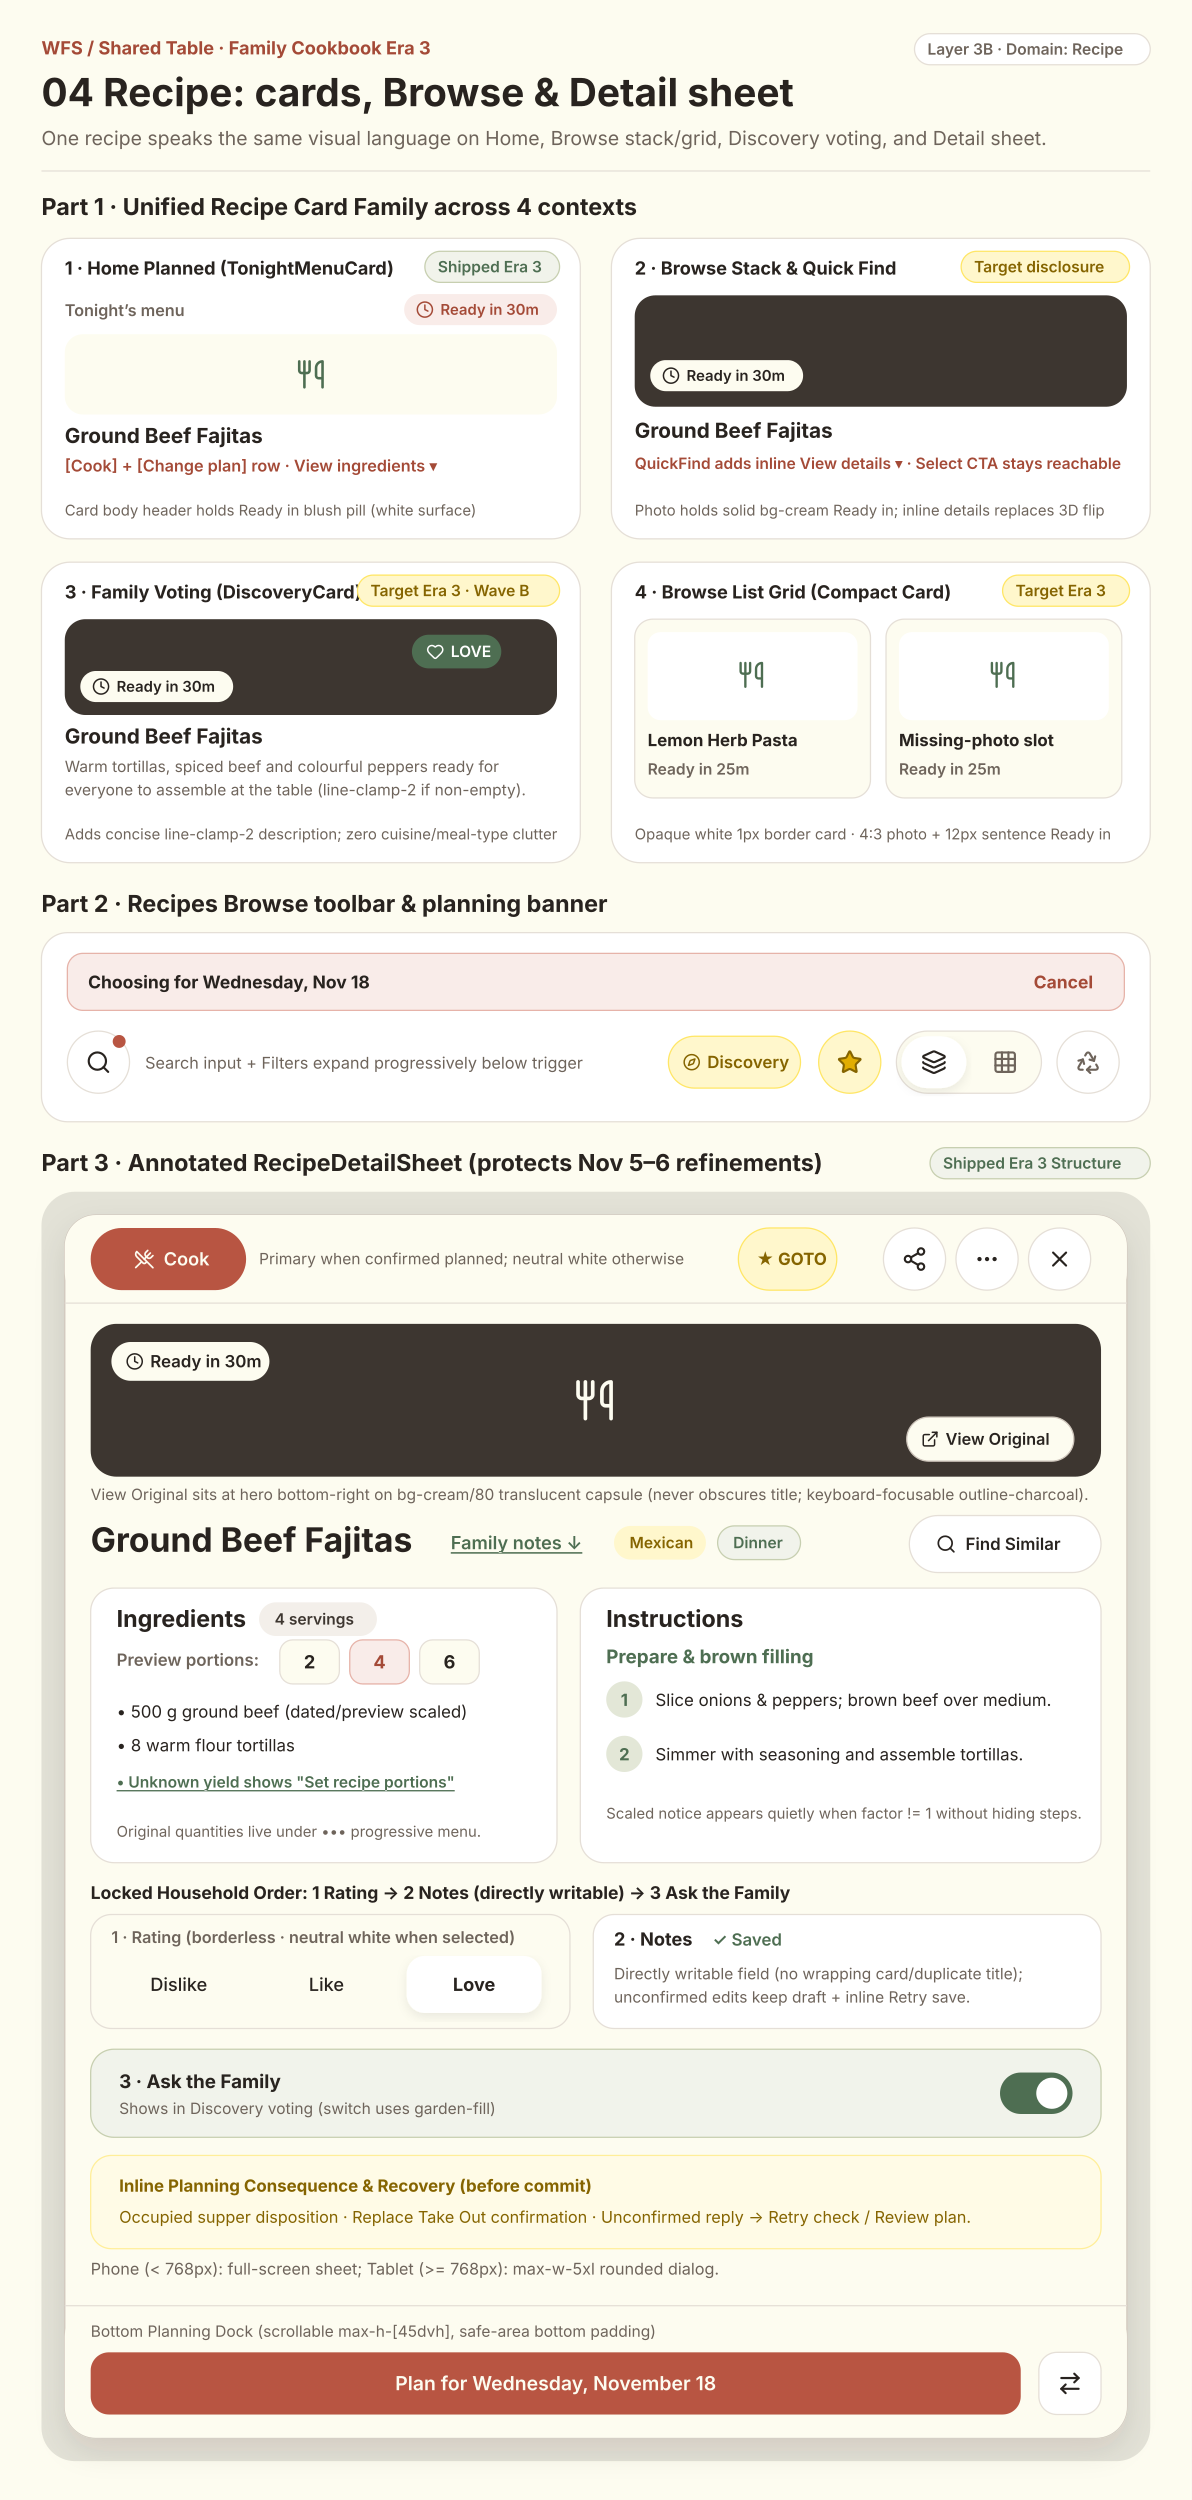
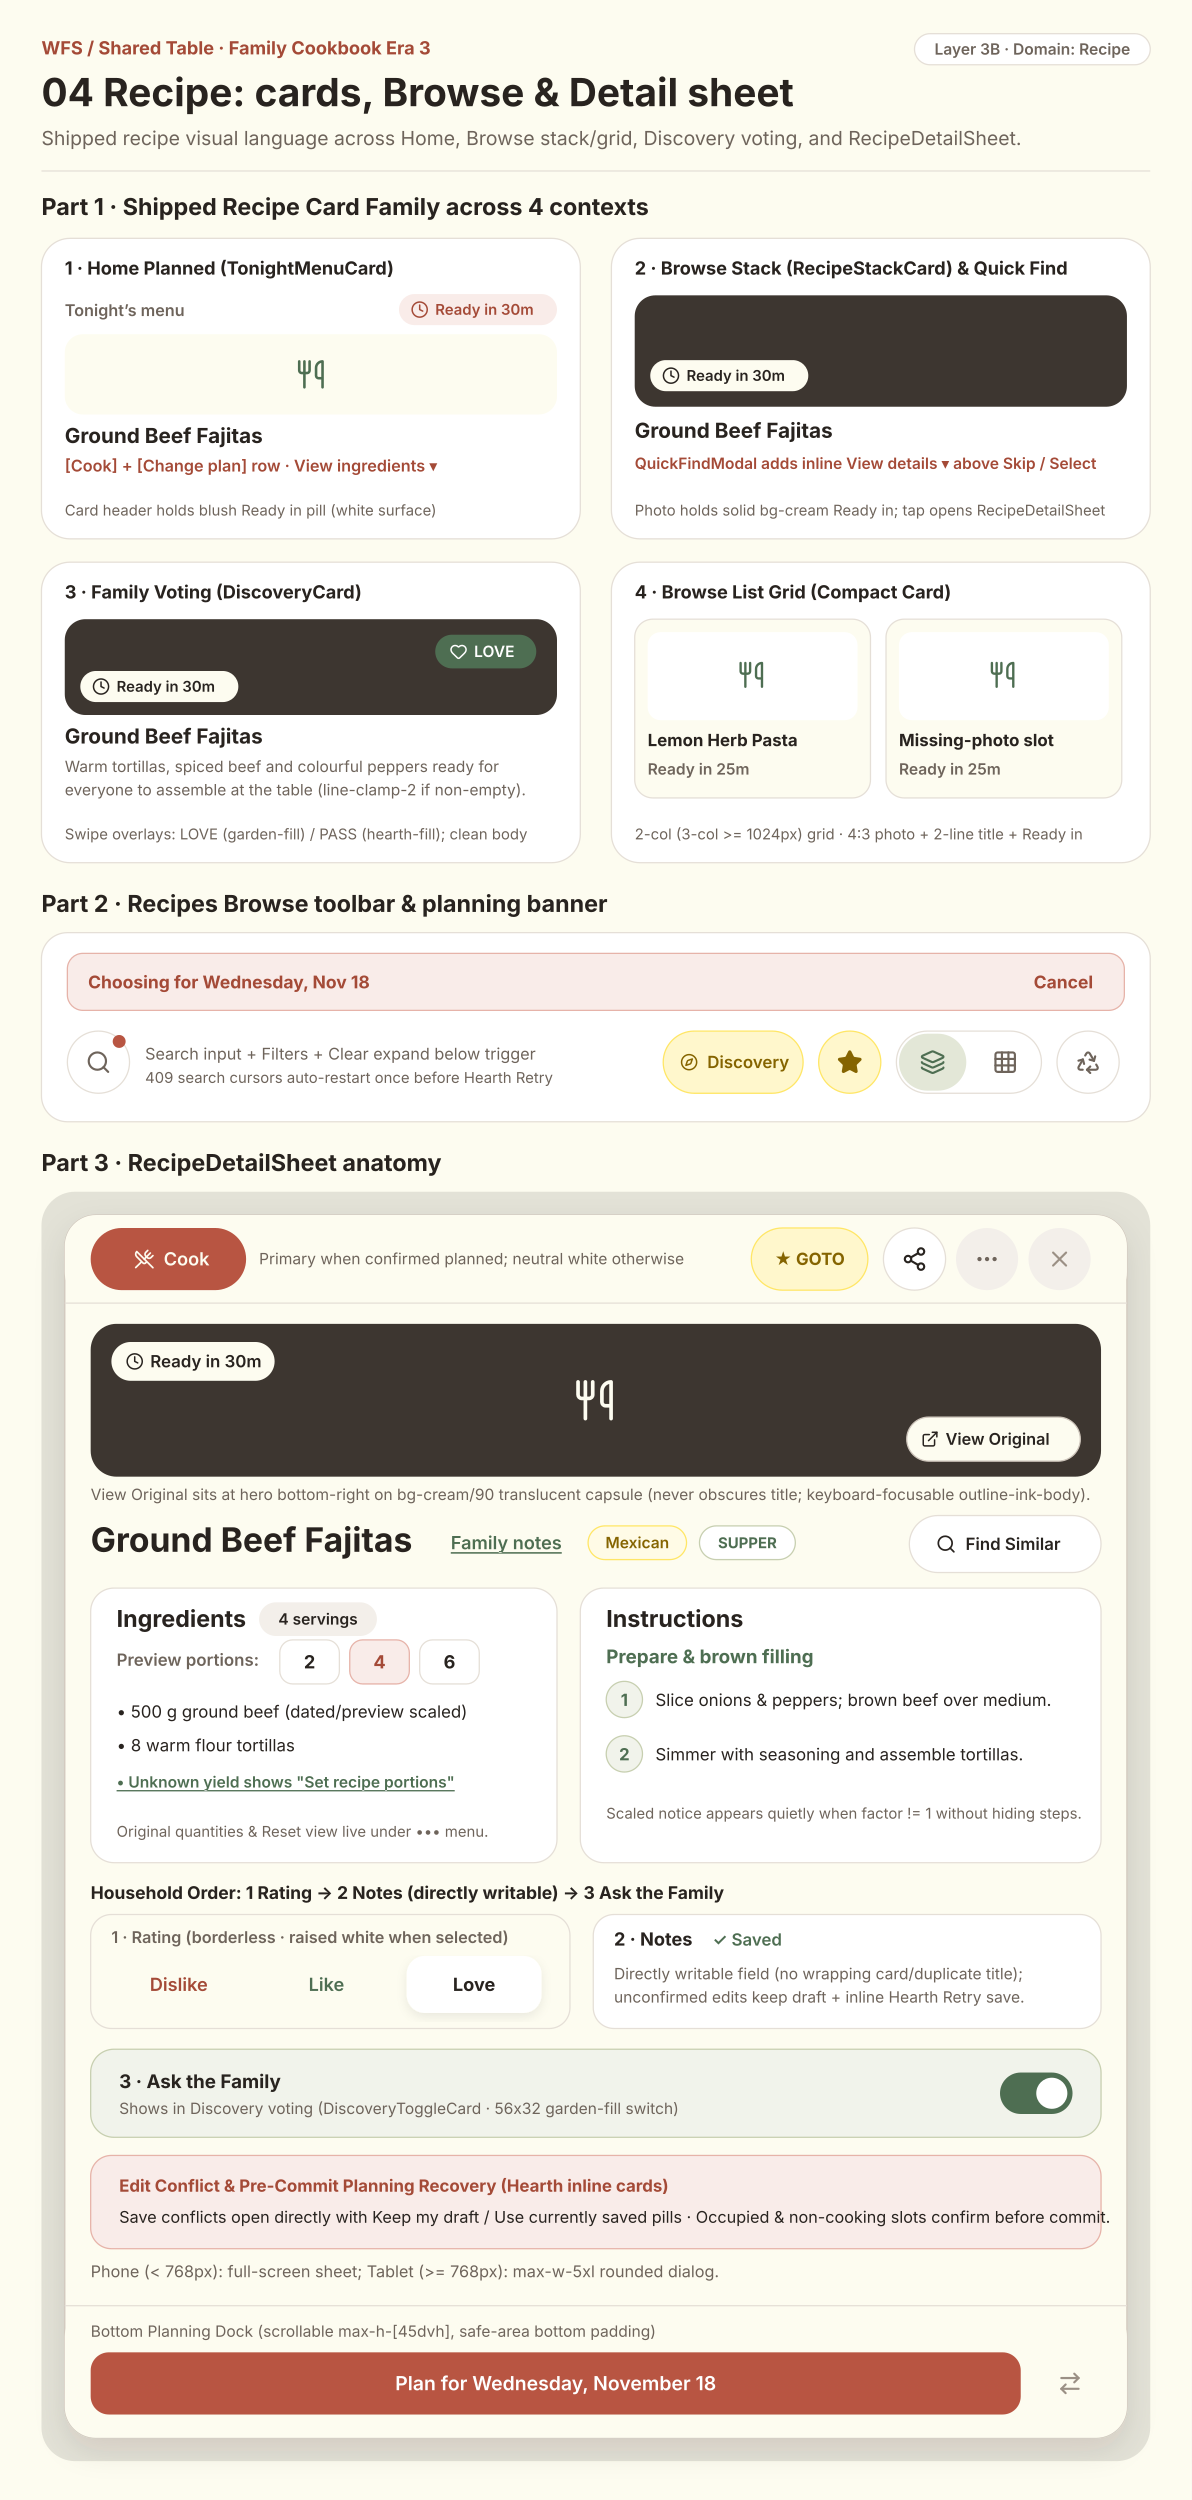
<svg xmlns="http://www.w3.org/2000/svg" width="920" height="1930" viewBox="0 0 920 1930" role="img" aria-labelledby="title desc">
  <defs>
    <filter id="cardShadow" x="-8%" y="-8%" width="116%" height="124%">
      <feDropShadow dx="0" dy="10" stdDeviation="12" flood-color="#28231F" flood-opacity="0.10" />
    </filter>
    <filter id="smShadow" x="-8%" y="-8%" width="116%" height="124%">
      <feDropShadow dx="0" dy="3" stdDeviation="4" flood-color="#28231F" flood-opacity="0.08" />
    </filter>
    <linearGradient id="herbGrad" x1="0" y1="0" x2="1" y2="1">
      <stop offset="0%" stop-color="#4E6E52" />
      <stop offset="100%" stop-color="#3D5940" />
    </linearGradient>
  </defs>
  <style>text { font-family: Inter, "DejaVu Sans", sans-serif; } .heading { font-family: Outfit, Inter, "DejaVu Sans", sans-serif; }</style>
  <rect x="0" y="0" width="920" height="1930" rx="0" fill="#FDFCF0" />
  <rect x="0" y="0" width="920" height="140" rx="0" fill="#FDFCF0" />
  <text x="32" y="42" font-size="14" fill="#A44A37" font-weight="700">WFS / Shared Table · Family Cookbook Era 3</text>
  <rect x="706" y="26" width="182" height="24" rx="12" fill="#FFFFFF" stroke="#E5DFD7" stroke-width="1" />
-   <text x="716" y="42.2" font-size="12" fill="#6E645B" font-weight="600">Layer 3B · Domain: Recipe</text>
+   <text x="797" y="42.2" font-size="12" fill="#6E645B" font-weight="600" text-anchor="middle">Layer 3B · Domain: Recipe</text>
  <text x="32" y="82" font-size="30" fill="#28231F" font-weight="700" class="heading">04  Recipe: cards, Browse &amp; Detail sheet</text>
-   <text x="32" y="112" font-size="15" fill="#6E645B" font-weight="400">One recipe speaks the same visual language on Home, Browse stack/grid, Discovery voting, and Detail sheet.</text>
+   <text x="32" y="112" font-size="15" fill="#6E645B" font-weight="400">Shipped recipe visual language across Home, Browse stack/grid, Discovery voting, and RecipeDetailSheet.</text>
  <line x1="32" y1="132" x2="888" y2="132" stroke="#E5DFD7" stroke-width="1" />
-   <text x="32" y="166" font-size="18" fill="#28231F" font-weight="700" class="heading">Part 1 · Unified Recipe Card Family across 4 contexts</text>
+   <text x="32" y="166" font-size="18" fill="#28231F" font-weight="700" class="heading">Part 1 · Shipped Recipe Card Family across 4 contexts</text>
  <rect x="32" y="184" width="416" height="232" rx="22" fill="#FFFFFF" stroke="#E5DFD7" stroke-width="1" />
  <text x="50" y="212" font-size="14" fill="#28231F" font-weight="700">1 · Home Planned (TonightMenuCard)</text>
-   <rect x="328" y="194" width="104" height="24" rx="12" fill="#F1F3EB" stroke="#C7CFB0" stroke-width="1" />
-   <text x="338" y="210.2" font-size="12" fill="#4E6E52" font-weight="600">Shipped Era 3</text>
  <text x="50" y="244" font-size="12.5" fill="#6E645B" font-weight="600">Tonight’s menu</text>
-   <rect x="312" y="227" width="118" height="24" rx="12" fill="#F9ECE9" />
-   <g transform="translate(321 232) scale(0.5833)" fill="none" stroke="#A44A37" stroke-width="2" stroke-linecap="round" stroke-linejoin="round">
-     <circle cx="12" cy="12" r="10" />
-     <path d="M12 6v6l4 2" />
-   </g>
-   <text x="340" y="243.025" font-size="11.5" fill="#A44A37" font-weight="600">Ready in 30m</text>
+   <rect x="308" y="227" width="122" height="24" rx="12" fill="#F9ECE9" />
+   <g transform="translate(317 232) scale(0.5833)" fill="none" stroke="#A44A37" stroke-width="2" stroke-linecap="round" stroke-linejoin="round">
+     <circle cx="12" cy="12" r="10" />
+     <path d="M12 6v6l4 2" />
+   </g>
+   <text x="336" y="243.025" font-size="11.5" fill="#A44A37" font-weight="600">Ready in 30m</text>
  <rect x="50" y="258" width="380" height="62" rx="14" fill="#FDFCF0" />
  <g transform="translate(228 277) scale(1)" fill="none" stroke="#4E6E52" stroke-width="2" stroke-linecap="round" stroke-linejoin="round">
    <path d="M3 2v7c0 1.1.9 2 2 2h4a2 2 0 0 0 2-2V2" />
    <path d="M7 2v20" />
    <path d="M21 15V2a5 5 0 0 0-5 5v6c0 1.1.9 2 2 2h3Zm0 0v7" />
  </g>
  <text x="50" y="342" font-size="16" fill="#28231F" font-weight="700" class="heading">Ground Beef Fajitas</text>
  <text x="50" y="364" font-size="12.5" fill="#A44A37" font-weight="600">[Cook] + [Change plan] row · View ingredients ▾</text>
-   <text x="50" y="398" font-size="11.5" fill="#6E645B" font-weight="400">Card body header holds Ready in blush pill (white surface)</text>
+   <text x="50" y="398" font-size="11.5" fill="#6E645B" font-weight="400">Card header holds blush Ready in pill (white surface)</text>
  <rect x="472" y="184" width="416" height="232" rx="22" fill="#FFFFFF" stroke="#E5DFD7" stroke-width="1" />
-   <text x="490" y="212" font-size="14" fill="#28231F" font-weight="700">2 · Browse Stack &amp; Quick Find</text>
-   <rect x="742" y="194" width="130" height="24" rx="12" fill="#FFF7CC" stroke="#FFE666" stroke-width="1" />
-   <text x="752" y="210.2" font-size="12" fill="#856400" font-weight="600">Target disclosure</text>
+   <text x="490" y="212" font-size="14" fill="#28231F" font-weight="700">2 · Browse Stack (RecipeStackCard) &amp; Quick Find</text>
  <rect x="490" y="228" width="380" height="86" rx="16" fill="#3D3630" />
-   <rect x="502" y="278" width="118" height="24" rx="12" fill="#FDFCF0" />
+   <rect x="502" y="278" width="122" height="24" rx="12" fill="#FDFCF0" />
  <g transform="translate(511 283) scale(0.5833)" fill="none" stroke="#28231F" stroke-width="2" stroke-linecap="round" stroke-linejoin="round">
    <circle cx="12" cy="12" r="10" />
    <path d="M12 6v6l4 2" />
  </g>
  <text x="530" y="294.025" font-size="11.5" fill="#28231F" font-weight="600">Ready in 30m</text>
  <text x="490" y="338" font-size="16" fill="#28231F" font-weight="700" class="heading">Ground Beef Fajitas</text>
-   <text x="490" y="362" font-size="12" fill="#A44A37" font-weight="600">QuickFind adds inline View details ▾ · Select CTA stays reachable</text>
-   <text x="490" y="398" font-size="11.5" fill="#6E645B" font-weight="400">Photo holds solid bg-cream Ready in; inline details replaces 3D flip</text>
+   <text x="490" y="362" font-size="12" fill="#A44A37" font-weight="600">QuickFindModal adds inline View details ▾ above Skip / Select</text>
+   <text x="490" y="398" font-size="11.5" fill="#6E645B" font-weight="400">Photo holds solid bg-cream Ready in; tap opens RecipeDetailSheet</text>
  <rect x="32" y="434" width="416" height="232" rx="22" fill="#FFFFFF" stroke="#E5DFD7" stroke-width="1" />
  <text x="50" y="462" font-size="14" fill="#28231F" font-weight="700">3 · Family Voting (DiscoveryCard)</text>
-   <rect x="276" y="444" width="156" height="24" rx="12" fill="#FFF7CC" stroke="#FFE666" stroke-width="1" />
-   <text x="286" y="460.2" font-size="12" fill="#856400" font-weight="600">Target Era 3 · Wave B</text>
  <rect x="50" y="478" width="380" height="74" rx="16" fill="#3D3630" />
-   <rect x="62" y="518" width="118" height="24" rx="12" fill="#FDFCF0" />
+   <rect x="62" y="518" width="122" height="24" rx="12" fill="#FDFCF0" />
  <g transform="translate(71 523) scale(0.5833)" fill="none" stroke="#28231F" stroke-width="2" stroke-linecap="round" stroke-linejoin="round">
    <circle cx="12" cy="12" r="10" />
    <path d="M12 6v6l4 2" />
  </g>
  <text x="90" y="534.025" font-size="11.5" fill="#28231F" font-weight="600">Ready in 30m</text>
-   <rect x="318" y="490" width="69" height="26" rx="13" fill="#4E6E52" />
-   <g transform="translate(329 496) scale(0.5833)" fill="none" stroke="#FFFFFF" stroke-width="2" stroke-linecap="round" stroke-linejoin="round">
+   <rect x="336" y="490" width="78" height="26" rx="13" fill="#4E6E52" />
+   <g transform="translate(347 496) scale(0.5833)" fill="none" stroke="#FFFFFF" stroke-width="2" stroke-linecap="round" stroke-linejoin="round">
    <path d="M2 9.5a5.5 5.5 0 0 1 9.591-3.676.56.56 0 0 0 .818 0A5.49 5.49 0 0 1 22 9.5c0 2.29-1.5 4-3 5.5l-5.492 5.313a2 2 0 0 1-3 .019L5 15c-1.5-1.5-3-3.2-3-5.5" />
  </g>
-   <text x="348" y="507.2" font-size="12" fill="#FFFFFF" font-weight="600">LOVE</text>
+   <text x="366" y="507.2" font-size="12" fill="#FFFFFF" font-weight="600">LOVE</text>
  <text x="50" y="574" font-size="16" fill="#28231F" font-weight="700" class="heading">Ground Beef Fajitas</text>
  <text x="50" y="596" font-size="12" fill="#6E645B" font-weight="400">Warm tortillas, spiced beef and colourful peppers ready for</text>
  <text x="50" y="614" font-size="12" fill="#6E645B" font-weight="400">everyone to assemble at the table (line-clamp-2 if non-empty).</text>
-   <text x="50" y="648" font-size="11.5" fill="#6E645B" font-weight="400">Adds concise line-clamp-2 description; zero cuisine/meal-type clutter</text>
+   <text x="50" y="648" font-size="11.5" fill="#6E645B" font-weight="400">Swipe overlays: LOVE (garden-fill) / PASS (hearth-fill); clean body</text>
  <rect x="472" y="434" width="416" height="232" rx="22" fill="#FFFFFF" stroke="#E5DFD7" stroke-width="1" />
  <text x="490" y="462" font-size="14" fill="#28231F" font-weight="700">4 · Browse List Grid (Compact Card)</text>
-   <rect x="774" y="444" width="98" height="24" rx="12" fill="#FFF7CC" stroke="#FFE666" stroke-width="1" />
-   <text x="784" y="460.2" font-size="12" fill="#856400" font-weight="600">Target Era 3</text>
  <rect x="490" y="478" width="182" height="138" rx="14" fill="#FDFCF0" stroke="#E5DFD7" stroke-width="1" />
  <rect x="500" y="488" width="162" height="68" rx="10" fill="#FFFFFF" />
  <g transform="translate(569 510) scale(0.9167)" fill="none" stroke="#4E6E52" stroke-width="2" stroke-linecap="round" stroke-linejoin="round">
    <path d="M3 2v7c0 1.1.9 2 2 2h4a2 2 0 0 0 2-2V2" />
    <path d="M7 2v20" />
    <path d="M21 15V2a5 5 0 0 0-5 5v6c0 1.1.9 2 2 2h3Zm0 0v7" />
  </g>
  <text x="500" y="576" font-size="13" fill="#28231F" font-weight="700">Lemon Herb Pasta</text>
  <text x="500" y="598" font-size="12" fill="#6E645B" font-weight="600">Ready in 25m</text>
  <rect x="684" y="478" width="182" height="138" rx="14" fill="#FDFCF0" stroke="#E5DFD7" stroke-width="1" />
  <rect x="694" y="488" width="162" height="68" rx="10" fill="#FFFFFF" />
  <g transform="translate(763 510) scale(0.9167)" fill="none" stroke="#4E6E52" stroke-width="2" stroke-linecap="round" stroke-linejoin="round">
    <path d="M3 2v7c0 1.1.9 2 2 2h4a2 2 0 0 0 2-2V2" />
    <path d="M7 2v20" />
    <path d="M21 15V2a5 5 0 0 0-5 5v6c0 1.1.9 2 2 2h3Zm0 0v7" />
  </g>
  <text x="694" y="576" font-size="13" fill="#28231F" font-weight="700">Missing-photo slot</text>
  <text x="694" y="598" font-size="12" fill="#6E645B" font-weight="600">Ready in 25m</text>
-   <text x="490" y="648" font-size="11.5" fill="#6E645B" font-weight="400">Opaque white 1px border card · 4:3 photo + 12px sentence Ready in</text>
+   <text x="490" y="648" font-size="11.5" fill="#6E645B" font-weight="400">2-col (3-col &gt;= 1024px) grid · 4:3 photo + 2-line title + Ready in</text>
  <text x="32" y="704" font-size="18" fill="#28231F" font-weight="700" class="heading">Part 2 · Recipes Browse toolbar &amp; planning banner</text>
  <rect x="32" y="720" width="856" height="146" rx="20" fill="#FFFFFF" stroke="#E5DFD7" stroke-width="1" />
  <rect x="52" y="736" width="816" height="44" rx="12" fill="#F9ECE9" stroke="#E6B3A9" stroke-width="1" />
-   <text x="68" y="763" font-size="13.5" fill="#28231F" font-weight="700">Choosing for Wednesday, Nov 18</text>
+   <text x="68" y="763" font-size="13.5" fill="#A44A37" font-weight="700">Choosing for Wednesday, Nov 18</text>
  <text x="798" y="763" font-size="13.5" fill="#A44A37" font-weight="700">Cancel</text>
  <rect x="52" y="796" width="48" height="48" rx="24" fill="#FFFFFF" stroke="#E5DFD7" stroke-width="1" />
-   <g transform="translate(66 810) scale(0.8333)" fill="none" stroke="#28231F" stroke-width="2" stroke-linecap="round" stroke-linejoin="round">
+   <g transform="translate(66 810) scale(0.8333)" fill="none" stroke="#6E645B" stroke-width="2" stroke-linecap="round" stroke-linejoin="round">
    <path d="m21 21-4.34-4.34" />
    <circle cx="11" cy="11" r="8" />
  </g>
  <circle cx="92" cy="804" r="5" fill="#B85542" />
-   <text x="112" y="825" font-size="12.5" fill="#6E645B" font-weight="400">Search input + Filters expand progressively below trigger</text>
-   <rect x="516" y="800" width="102" height="40" rx="20" fill="#FFF7CC" stroke="#FFE666" stroke-width="1" />
-   <g transform="translate(527 813) scale(0.5833)" fill="none" stroke="#856400" stroke-width="2" stroke-linecap="round" stroke-linejoin="round">
+   <text x="112" y="818" font-size="12.5" fill="#6E645B" font-weight="400">Search input + Filters + Clear expand below trigger</text>
+   <text x="112" y="836" font-size="11.5" fill="#6E645B" font-weight="400">409 search cursors auto-restart once before Hearth Retry</text>
+   <rect x="512" y="796" width="108" height="48" rx="24" fill="#FFF7CC" stroke="#FFE666" stroke-width="1" />
+   <g transform="translate(525 813) scale(0.5833)" fill="none" stroke="#856400" stroke-width="2" stroke-linecap="round" stroke-linejoin="round">
    <circle cx="12" cy="12" r="10" />
    <path d="m16.24 7.76-1.804 5.411a2 2 0 0 1-1.265 1.265L7.76 16.24l1.804-5.411a2 2 0 0 1 1.265-1.265z" />
  </g>
  <text x="546" y="824.55" font-size="13" fill="#856400" font-weight="600">Discovery</text>
  <rect x="632" y="796" width="48" height="48" rx="24" fill="#FFF7CC" stroke="#FFE666" stroke-width="1" />
-   <g transform="translate(646 810) scale(0.8333)" fill="#E1AD01" stroke="#856400" stroke-width="2" stroke-linecap="round" stroke-linejoin="round">
+   <g transform="translate(646 810) scale(0.8333)" fill="#856400" stroke="#856400" stroke-width="2" stroke-linecap="round" stroke-linejoin="round">
    <path d="M11.525 2.295a.53.53 0 0 1 .95 0l2.31 4.679a2.123 2.123 0 0 0 1.595 1.16l5.166.756a.53.53 0 0 1 .294.904l-3.736 3.638a2.123 2.123 0 0 0-.611 1.878l.882 5.14a.53.53 0 0 1-.771.56l-4.618-2.428a2.122 2.122 0 0 0-1.973 0L6.396 21.01a.53.53 0 0 1-.77-.56l.881-5.139a2.122 2.122 0 0 0-.611-1.879L2.16 9.795a.53.53 0 0 1 .294-.906l5.165-.755a2.122 2.122 0 0 0 1.597-1.16z" />
  </g>
-   <rect x="692" y="796" width="112" height="48" rx="24" fill="#FDFCF0" stroke="#E5DFD7" stroke-width="1" />
-   <rect x="696" y="800" width="50" height="40" rx="20" fill="#FFFFFF" filter="url(#smShadow)" />
-   <g transform="translate(711 810) scale(0.8333)" fill="none" stroke="#28231F" stroke-width="2" stroke-linecap="round" stroke-linejoin="round">
+   <rect x="692" y="796" width="112" height="48" rx="24" fill="#FFFFFF" stroke="#E5DFD7" stroke-width="1" />
+   <rect x="694" y="798" width="52" height="44" rx="22" fill="#E3E7D7" />
+   <g transform="translate(710 810) scale(0.8333)" fill="none" stroke="#4E6E52" stroke-width="2" stroke-linecap="round" stroke-linejoin="round">
    <path d="M12.83 2.18a2 2 0 0 0-1.66 0L2.6 6.08a1 1 0 0 0 0 1.83l8.58 3.91a2 2 0 0 0 1.66 0l8.58-3.9a1 1 0 0 0 0-1.83z" />
    <path d="M2 12a1 1 0 0 0 .58.91l8.6 3.91a2 2 0 0 0 1.65 0l8.58-3.9A1 1 0 0 0 22 12" />
    <path d="M2 17a1 1 0 0 0 .58.91l8.6 3.91a2 2 0 0 0 1.65 0l8.58-3.9A1 1 0 0 0 22 17" />
  </g>
  <g transform="translate(766 810) scale(0.8333)" fill="none" stroke="#6E645B" stroke-width="2" stroke-linecap="round" stroke-linejoin="round">
    <rect width="18" height="18" x="3" y="3" rx="2" />
    <path d="M3 9h18" />
    <path d="M3 15h18" />
    <path d="M9 3v18" />
    <path d="M15 3v18" />
  </g>
  <rect x="816" y="796" width="48" height="48" rx="24" fill="#FFFFFF" stroke="#E5DFD7" stroke-width="1" />
  <g transform="translate(830 810) scale(0.8333)" fill="none" stroke="#6E645B" stroke-width="2" stroke-linecap="round" stroke-linejoin="round">
    <path d="M7 19H4.815a1.83 1.83 0 0 1-1.57-.881 1.785 1.785 0 0 1-.004-1.784L7.196 9.5" />
    <path d="M11 19h8.203a1.83 1.83 0 0 0 1.556-.89 1.784 1.784 0 0 0 0-1.775l-1.226-2.12" />
    <path d="m14 16-3 3 3 3" />
    <path d="M8.293 13.596 7.196 9.5 3.1 10.598" />
    <path d="m9.344 5.811 1.093-1.892A1.83 1.83 0 0 1 11.985 3a1.784 1.784 0 0 1 1.546.888l3.943 6.843" />
    <path d="m13.378 9.633 4.096 1.098 1.097-4.096" />
  </g>
-   <text x="32" y="904" font-size="18" fill="#28231F" font-weight="700" class="heading">Part 3 · Annotated RecipeDetailSheet (protects Nov 5–6 refinements)</text>
-   <rect x="718" y="886" width="170" height="24" rx="12" fill="#F1F3EB" stroke="#C7CFB0" stroke-width="1" />
-   <text x="728" y="902.2" font-size="12" fill="#4E6E52" font-weight="600">Shipped Era 3 Structure</text>
+   <text x="32" y="904" font-size="18" fill="#28231F" font-weight="700" class="heading">Part 3 · RecipeDetailSheet anatomy</text>
  <rect x="32" y="920" width="856" height="980" rx="26" fill="#28231F" fill-opacity="0.12" />
  <rect x="50" y="938" width="820" height="944" rx="24" fill="#FDFCF0" stroke="#CFC6BC" stroke-width="1" filter="url(#cardShadow)" />
  <rect x="50" y="938" width="820" height="68" rx="24" fill="#FDFCF0" />
  <line x1="50" y1="1006" x2="870" y2="1006" stroke="#E5DFD7" stroke-width="1" />
  <rect x="70" y="948" width="120" height="48" rx="24" fill="#B85542" />
  <g transform="translate(103.38 964) scale(0.6667)" fill="none" stroke="#FDFCF0" stroke-width="2" stroke-linecap="round" stroke-linejoin="round">
    <path d="m16 2-2.3 2.3a3 3 0 0 0 0 4.2l1.8 1.8a3 3 0 0 0 4.2 0L22 8" />
    <path d="M15 15 3.3 3.3a4.2 4.2 0 0 0 0 6l7.3 7.3c.7.7 2 .7 2.8 0L15 15Zm0 0 7 7" />
    <path d="m2.1 21.8 6.4-6.3" />
    <path d="m19 5-7 7" />
  </g>
  <text x="126.38" y="976.9" font-size="14" fill="#FDFCF0" font-weight="600">Cook</text>
  <text x="200" y="976" font-size="12" fill="#6E645B" font-weight="400">Primary when confirmed planned; neutral white otherwise</text>
-   <rect x="570" y="948" width="76" height="48" rx="24" fill="#FFF7CC" stroke="#FFE666" stroke-width="1" />
-   <text x="584" y="976.55" font-size="13" fill="#856400" font-weight="700">★ GOTO</text>
+   <rect x="580" y="948" width="90" height="48" rx="24" fill="#FFF7CC" stroke="#FFE666" stroke-width="1" />
+   <text x="625" y="976.55" font-size="13" fill="#856400" font-weight="700" text-anchor="middle">★ GOTO</text>
  <rect x="682" y="948" width="48" height="48" rx="24" fill="#FFFFFF" stroke="#E5DFD7" stroke-width="1" />
  <g transform="translate(696 962) scale(0.8333)" fill="none" stroke="#28231F" stroke-width="2" stroke-linecap="round" stroke-linejoin="round">
    <circle cx="18" cy="5" r="3" />
    <circle cx="6" cy="12" r="3" />
    <circle cx="18" cy="19" r="3" />
    <line x1="8.59" x2="15.42" y1="13.51" y2="17.49" />
    <line x1="15.41" x2="8.59" y1="6.51" y2="10.49" />
  </g>
-   <rect x="738" y="948" width="48" height="48" rx="24" fill="#FFFFFF" stroke="#E5DFD7" stroke-width="1" />
-   <g transform="translate(752 962) scale(0.8333)" fill="none" stroke="#28231F" stroke-width="2" stroke-linecap="round" stroke-linejoin="round">
+   <rect x="738" y="948" width="48" height="48" rx="24" fill="#F3EFEA" />
+   <g transform="translate(752 962) scale(0.8333)" fill="none" stroke="#6E645B" stroke-width="2" stroke-linecap="round" stroke-linejoin="round">
    <circle cx="12" cy="12" r="1" />
    <circle cx="19" cy="12" r="1" />
    <circle cx="5" cy="12" r="1" />
  </g>
-   <rect x="794" y="948" width="48" height="48" rx="24" fill="#FFFFFF" stroke="#E5DFD7" stroke-width="1" />
-   <g transform="translate(808 962) scale(0.8333)" fill="none" stroke="#28231F" stroke-width="2" stroke-linecap="round" stroke-linejoin="round">
+   <rect x="794" y="948" width="48" height="48" rx="24" fill="#F3EFEA" />
+   <g transform="translate(808 962) scale(0.8333)" fill="none" stroke="#9B9085" stroke-width="2" stroke-linecap="round" stroke-linejoin="round">
    <path d="M18 6 6 18" />
    <path d="m6 6 12 12" />
  </g>
  <rect x="70" y="1022" width="780" height="118" rx="20" fill="#3D3630" />
-   <rect x="86" y="1036" width="122" height="30" rx="15" fill="#FDFCF0" />
+   <rect x="86" y="1036" width="126" height="30" rx="15" fill="#FDFCF0" />
  <g transform="translate(97 1044) scale(0.5833)" fill="none" stroke="#28231F" stroke-width="2" stroke-linecap="round" stroke-linejoin="round">
    <circle cx="12" cy="12" r="10" />
    <path d="M12 6v6l4 2" />
  </g>
  <text x="116" y="1055.55" font-size="13" fill="#28231F" font-weight="600">Ready in 30m</text>
  <g transform="translate(442 1064) scale(1.4167)" fill="none" stroke="#FDFCF0" stroke-width="2" stroke-linecap="round" stroke-linejoin="round">
    <path d="M3 2v7c0 1.1.9 2 2 2h4a2 2 0 0 0 2-2V2" />
    <path d="M7 2v20" />
    <path d="M21 15V2a5 5 0 0 0-5 5v6c0 1.1.9 2 2 2h3Zm0 0v7" />
  </g>
-   <rect x="700" y="1094" width="129" height="34" rx="17" fill="#FDFCF0" stroke="#CFC6BC" stroke-width="1" />
+   <rect x="700" y="1094" width="134" height="34" rx="17" fill="#FDFCF0" stroke="#CFC6BC" stroke-width="1" />
  <g transform="translate(711 1104) scale(0.5833)" fill="none" stroke="#28231F" stroke-width="2" stroke-linecap="round" stroke-linejoin="round">
    <path d="M15 3h6v6" />
    <path d="M10 14 21 3" />
    <path d="M18 13v6a2 2 0 0 1-2 2H5a2 2 0 0 1-2-2V8a2 2 0 0 1 2-2h6" />
  </g>
  <text x="730" y="1115.38" font-size="12.5" fill="#28231F" font-weight="600">View Original</text>
-   <text x="70" y="1158" font-size="12" fill="#6E645B" font-weight="400">View Original sits at hero bottom-right on bg-cream/80 translucent capsule (never obscures title; keyboard-focusable outline-charcoal).</text>
+   <text x="70" y="1158" font-size="12" fill="#6E645B" font-weight="400">View Original sits at hero bottom-right on bg-cream/90 translucent capsule (never obscures title; keyboard-focusable outline-ink-body).</text>
  <text x="70" y="1198" font-size="26" fill="#28231F" font-weight="700" class="heading">Ground Beef Fajitas</text>
-   <text x="348" y="1196" font-size="14" fill="#4E6E52" font-weight="600" text-decoration="underline">Family notes ↓</text>
-   <rect x="474" y="1178" width="71" height="26" rx="13" fill="#FFF7CC" />
-   <text x="486" y="1195.2" font-size="12" fill="#856400" font-weight="600">Mexican</text>
-   <rect x="554" y="1178" width="64" height="26" rx="13" fill="#F1F3EB" stroke="#C7CFB0" stroke-width="1" />
-   <text x="566" y="1195.2" font-size="12" fill="#4E6E52" font-weight="600">Dinner</text>
+   <text x="348" y="1196" font-size="14" fill="#4E6E52" font-weight="600" text-decoration="underline">Family notes</text>
+   <rect x="454" y="1178" width="76" height="26" rx="13" fill="#FFFBE6" stroke="#FFE666" stroke-width="1" />
+   <text x="492" y="1195.2" font-size="12" fill="#856400" font-weight="600" text-anchor="middle">Mexican</text>
+   <rect x="540" y="1178" width="74" height="26" rx="13" fill="#FFFFFF" stroke="#C7CFB0" stroke-width="1" />
+   <text x="577" y="1195.2" font-size="11.5" fill="#4E6E52" font-weight="700" text-anchor="middle">SUPPER</text>
  <rect x="702" y="1170" width="148" height="44" rx="22" fill="#FFFFFF" stroke="#E5DFD7" stroke-width="1" />
  <g transform="translate(722.38 1184) scale(0.6667)" fill="none" stroke="#28231F" stroke-width="2" stroke-linecap="round" stroke-linejoin="round">
    <path d="m21 21-4.34-4.34" />
    <circle cx="11" cy="11" r="8" />
  </g>
  <text x="745.38" y="1196.55" font-size="13" fill="#28231F" font-weight="600">Find Similar</text>
  <rect x="70" y="1226" width="360" height="212" rx="18" fill="#FFFFFF" stroke="#E5DFD7" stroke-width="1" />
  <text x="90" y="1256" font-size="18" fill="#28231F" font-weight="700" class="heading">Ingredients</text>
  <rect x="200" y="1237" width="91" height="26" rx="13" fill="#F3EFEA" />
-   <text x="212" y="1254.2" font-size="12" fill="#3D3630" font-weight="600">4 servings</text>
+   <text x="245.5" y="1254.2" font-size="12" fill="#28231F" font-weight="600" text-anchor="middle">4 servings</text>
  <text x="90" y="1286" font-size="13" fill="#6E645B" font-weight="600">Preview portions:</text>
-   <rect x="216" y="1266" width="46" height="34" rx="10" fill="#FDFCF0" stroke="#E5DFD7" stroke-width="1" />
+   <rect x="216" y="1266" width="46" height="34" rx="10" fill="#FFFFFF" stroke="#E5DFD7" stroke-width="1" />
  <text x="239" y="1288" font-size="14" fill="#28231F" font-weight="700" text-anchor="middle">2</text>
  <rect x="270" y="1266" width="46" height="34" rx="10" fill="#F9ECE9" stroke="#E6B3A9" stroke-width="1" />
  <text x="293" y="1288" font-size="14" fill="#A44A37" font-weight="700" text-anchor="middle">4</text>
-   <rect x="324" y="1266" width="46" height="34" rx="10" fill="#FDFCF0" stroke="#E5DFD7" stroke-width="1" />
+   <rect x="324" y="1266" width="46" height="34" rx="10" fill="#FFFFFF" stroke="#E5DFD7" stroke-width="1" />
  <text x="347" y="1288" font-size="14" fill="#28231F" font-weight="700" text-anchor="middle">6</text>
  <text x="90" y="1326" font-size="13" fill="#28231F" font-weight="400">• 500 g ground beef (dated/preview scaled)</text>
  <text x="90" y="1352" font-size="13" fill="#28231F" font-weight="400">• 8 warm flour tortillas</text>
  <text x="90" y="1380" font-size="12" fill="#4E6E52" font-weight="600" text-decoration="underline">• Unknown yield shows "Set recipe portions"</text>
-   <text x="90" y="1418" font-size="11.5" fill="#6E645B" font-weight="400">Original quantities live under ••• progressive menu.</text>
+   <text x="90" y="1418" font-size="11.5" fill="#6E645B" font-weight="400">Original quantities &amp; Reset view live under ••• menu.</text>
  <rect x="448" y="1226" width="402" height="212" rx="18" fill="#FFFFFF" stroke="#E5DFD7" stroke-width="1" />
  <text x="468" y="1256" font-size="18" fill="#28231F" font-weight="700" class="heading">Instructions</text>
  <text x="468" y="1284" font-size="14.5" fill="#4E6E52" font-weight="700">Prepare &amp; brown filling</text>
-   <rect x="468" y="1298" width="28" height="28" rx="14" fill="#E3E7D7" />
+   <rect x="468" y="1298" width="28" height="28" rx="14" fill="#F1F3EB" stroke="#C7CFB0" stroke-width="1" />
  <text x="482" y="1317" font-size="13" fill="#4E6E52" font-weight="700" text-anchor="middle">1</text>
  <text x="506" y="1317" font-size="13" fill="#28231F" font-weight="400">Slice onions &amp; peppers; brown beef over medium.</text>
-   <rect x="468" y="1340" width="28" height="28" rx="14" fill="#E3E7D7" />
+   <rect x="468" y="1340" width="28" height="28" rx="14" fill="#F1F3EB" stroke="#C7CFB0" stroke-width="1" />
  <text x="482" y="1359" font-size="13" fill="#4E6E52" font-weight="700" text-anchor="middle">2</text>
  <text x="506" y="1359" font-size="13" fill="#28231F" font-weight="400">Simmer with seasoning and assemble tortillas.</text>
  <text x="468" y="1404" font-size="11.5" fill="#6E645B" font-weight="400">Scaled notice appears quietly when factor != 1 without hiding steps.</text>
-   <text x="70" y="1466" font-size="13.5" fill="#28231F" font-weight="700">Locked Household Order:  1 Rating  →  2 Notes (directly writable)  →  3 Ask the Family</text>
+   <text x="70" y="1466" font-size="13.5" fill="#28231F" font-weight="700">Household Order:  1 Rating  →  2 Notes (directly writable)  →  3 Ask the Family</text>
  <rect x="70" y="1478" width="370" height="88" rx="16" fill="#FDFCF0" stroke="#E5DFD7" stroke-width="1" />
-   <text x="86" y="1500" font-size="12.5" fill="#6E645B" font-weight="600">1 · Rating (borderless · neutral white when selected)</text>
-   <text x="138" y="1537" font-size="14" fill="#28231F" font-weight="500" text-anchor="middle">Dislike</text>
-   <text x="252" y="1537" font-size="14" fill="#28231F" font-weight="500" text-anchor="middle">Like</text>
+   <text x="86" y="1500" font-size="12.5" fill="#6E645B" font-weight="600">1 · Rating (borderless · raised white when selected)</text>
+   <text x="138" y="1537" font-size="14" fill="#A44A37" font-weight="600" text-anchor="middle">Dislike</text>
+   <text x="252" y="1537" font-size="14" fill="#4E6E52" font-weight="600" text-anchor="middle">Like</text>
  <rect x="314" y="1510" width="104" height="44" rx="14" fill="#FFFFFF" filter="url(#smShadow)" />
  <text x="366" y="1537" font-size="14" fill="#28231F" font-weight="700" text-anchor="middle">Love</text>
  <rect x="458" y="1478" width="392" height="88" rx="16" fill="#FFFFFF" stroke="#E5DFD7" stroke-width="1" />
  <text x="474" y="1502" font-size="14" fill="#28231F" font-weight="700">2 · Notes</text>
  <text x="550" y="1502" font-size="13" fill="#4E6E52" font-weight="600">✓ Saved</text>
  <text x="474" y="1528" font-size="12" fill="#6E645B" font-weight="400">Directly writable field (no wrapping card/duplicate title);</text>
-   <text x="474" y="1546" font-size="12" fill="#6E645B" font-weight="400">unconfirmed edits keep draft + inline Retry save.</text>
+   <text x="474" y="1546" font-size="12" fill="#6E645B" font-weight="400">unconfirmed edits keep draft + inline Hearth Retry save.</text>
  <rect x="70" y="1582" width="780" height="68" rx="18" fill="#F1F3EB" stroke="#C7CFB0" stroke-width="1" />
  <text x="92" y="1612" font-size="14.5" fill="#28231F" font-weight="700">3 · Ask the Family</text>
-   <text x="92" y="1632" font-size="12" fill="#6E645B" font-weight="400">Shows in Discovery voting (switch uses garden-fill)</text>
+   <text x="92" y="1632" font-size="12" fill="#6E645B" font-weight="400">Shows in Discovery voting (DiscoveryToggleCard · 56x32 garden-fill switch)</text>
  <rect x="772" y="1600" width="56" height="32" rx="16" fill="#4E6E52" />
  <circle cx="812" cy="1616" r="12" fill="#FFFFFF" />
-   <rect x="70" y="1664" width="780" height="72" rx="16" fill="#FFFBE6" stroke="#FFEE99" stroke-width="1" />
-   <text x="92" y="1692" font-size="13" fill="#856400" font-weight="700">Inline Planning Consequence &amp; Recovery (before commit)</text>
-   <text x="92" y="1716" font-size="12.5" fill="#856400" font-weight="400">Occupied supper disposition · Replace Take Out confirmation · Unconfirmed reply → Retry check / Review plan.</text>
+   <rect x="70" y="1664" width="780" height="72" rx="16" fill="#F9ECE9" stroke="#E6B3A9" stroke-width="1" />
+   <text x="92" y="1692" font-size="13" fill="#A44A37" font-weight="700">Edit Conflict &amp; Pre-Commit Planning Recovery (Hearth inline cards)</text>
+   <text x="92" y="1716" font-size="12.5" fill="#28231F" font-weight="400">Save conflicts open directly with Keep my draft / Use currently saved pills · Occupied &amp; non-cooking slots confirm before commit.</text>
+   <text x="70" y="1758" font-size="12.5" fill="#6E645B" font-weight="400">Phone (&lt; 768px): full-screen sheet; Tablet (&gt;= 768px): max-w-5xl rounded dialog.</text>
  <rect x="50" y="1780" width="820" height="102" rx="24" fill="#FDFCF0" />
  <line x1="50" y1="1780" x2="870" y2="1780" stroke="#E5DFD7" stroke-width="1" />
  <text x="70" y="1804" font-size="12" fill="#6E645B" font-weight="400">Bottom Planning Dock (scrollable max-h-[45dvh], safe-area bottom padding)</text>
  <rect x="70" y="1816" width="718" height="48" rx="14" fill="#B85542" />
-   <text x="429" y="1845.25" font-size="15" fill="#FDFCF0" font-weight="600" text-anchor="middle">Plan for Wednesday, November 18</text>
-   <rect x="802" y="1816" width="48" height="48" rx="14" fill="#FFFFFF" stroke="#E5DFD7" stroke-width="1" />
-   <g transform="translate(816 1830) scale(0.8333)" fill="none" stroke="#28231F" stroke-width="2" stroke-linecap="round" stroke-linejoin="round">
+   <text x="429" y="1845.25" font-size="15" fill="#FFFFFF" font-weight="600" text-anchor="middle">Plan for Wednesday, November 18</text>
+   <rect x="802" y="1816" width="48" height="48" rx="14" fill="#FDFCF0" />
+   <g transform="translate(816 1830) scale(0.8333)" fill="none" stroke="#9B9085" stroke-width="2" stroke-linecap="round" stroke-linejoin="round">
    <path d="m16 3 4 4-4 4" />
    <path d="M20 7H4" />
    <path d="m8 21-4-4 4-4" />
    <path d="M4 17h16" />
  </g>
-   <text x="70" y="1756" font-size="12.5" fill="#6E645B" font-weight="400">Phone (&lt; 768px): full-screen sheet; Tablet (&gt;= 768px): max-w-5xl rounded dialog.</text>
</svg>
